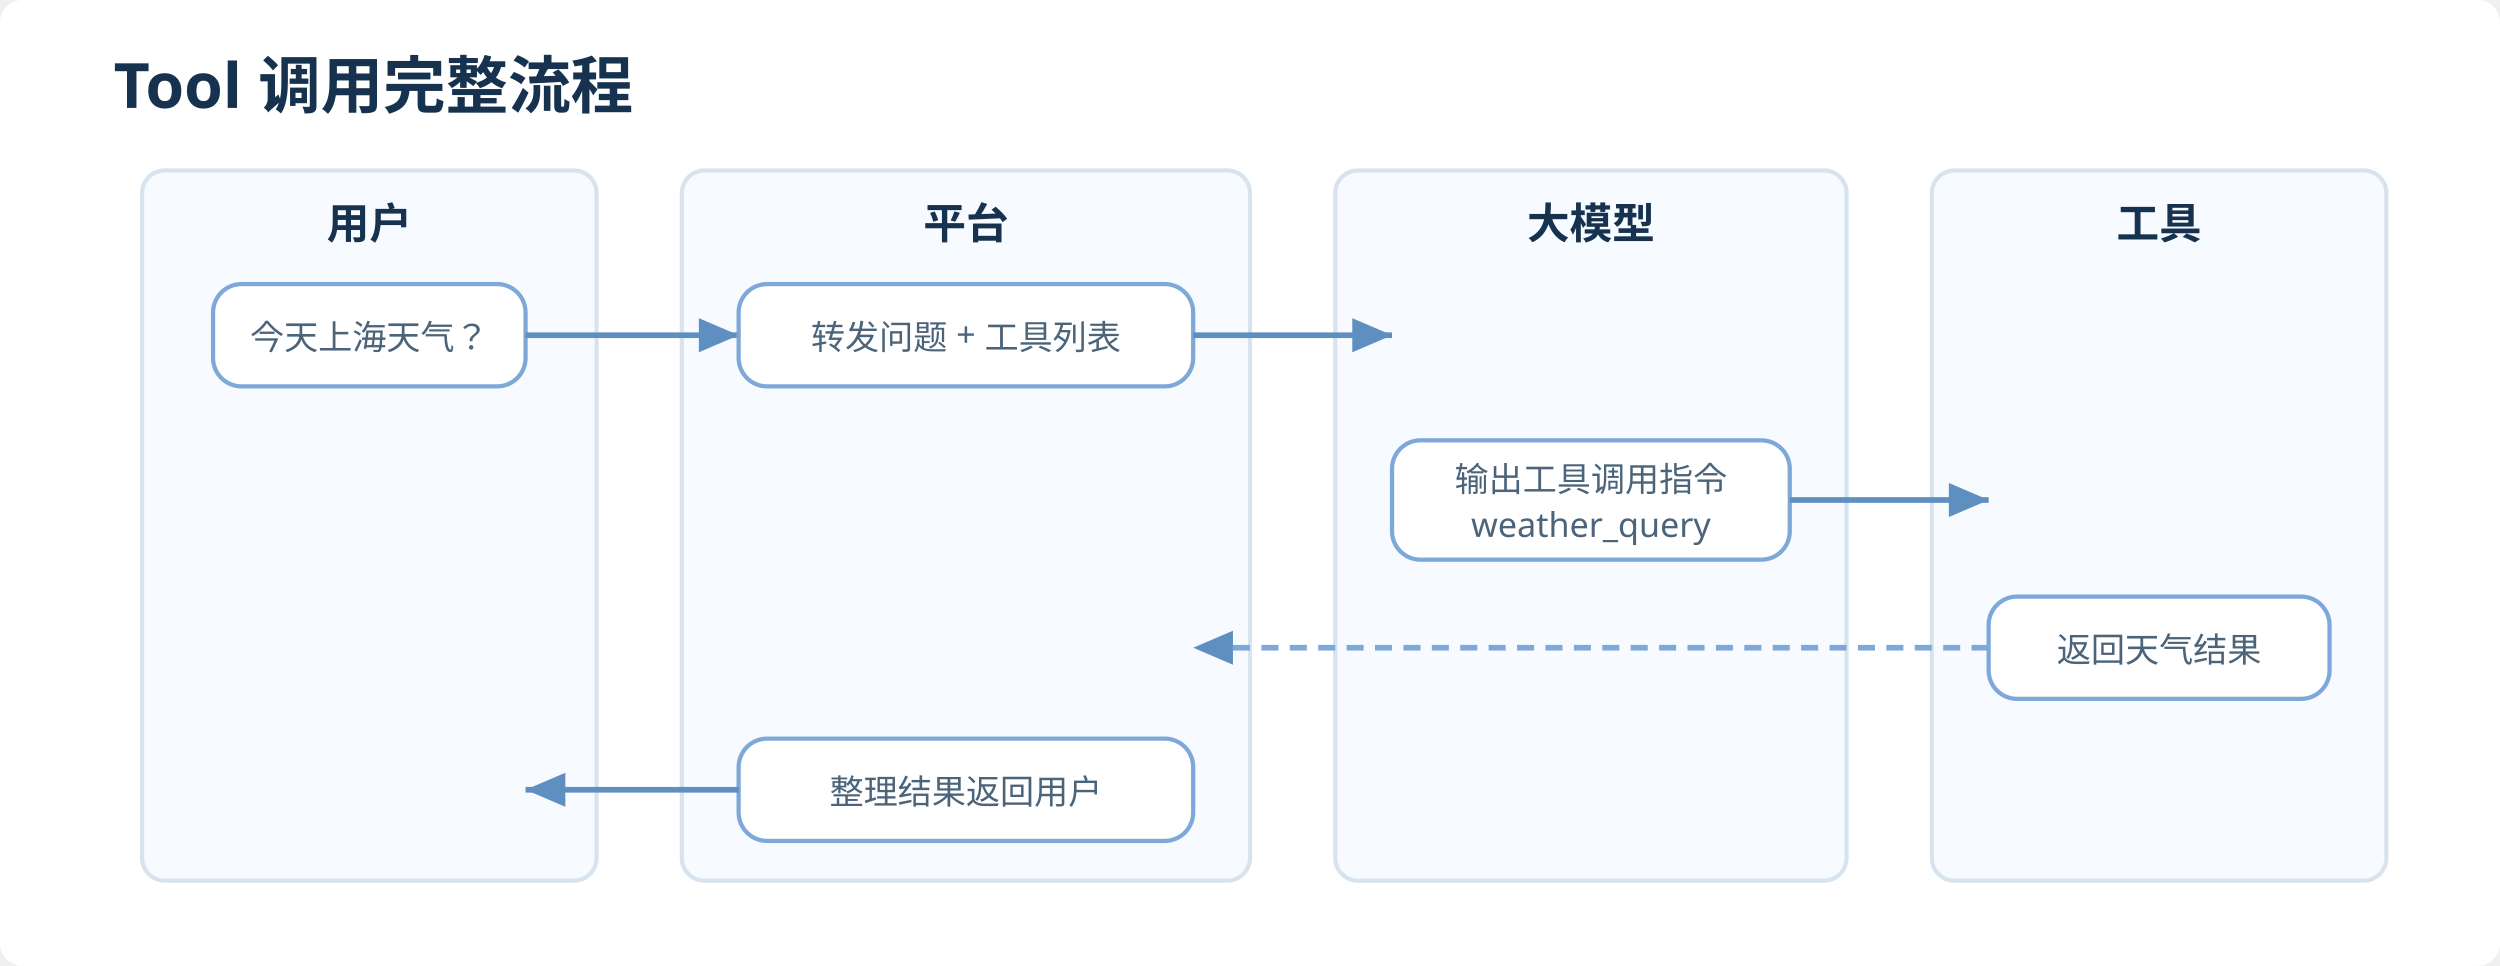
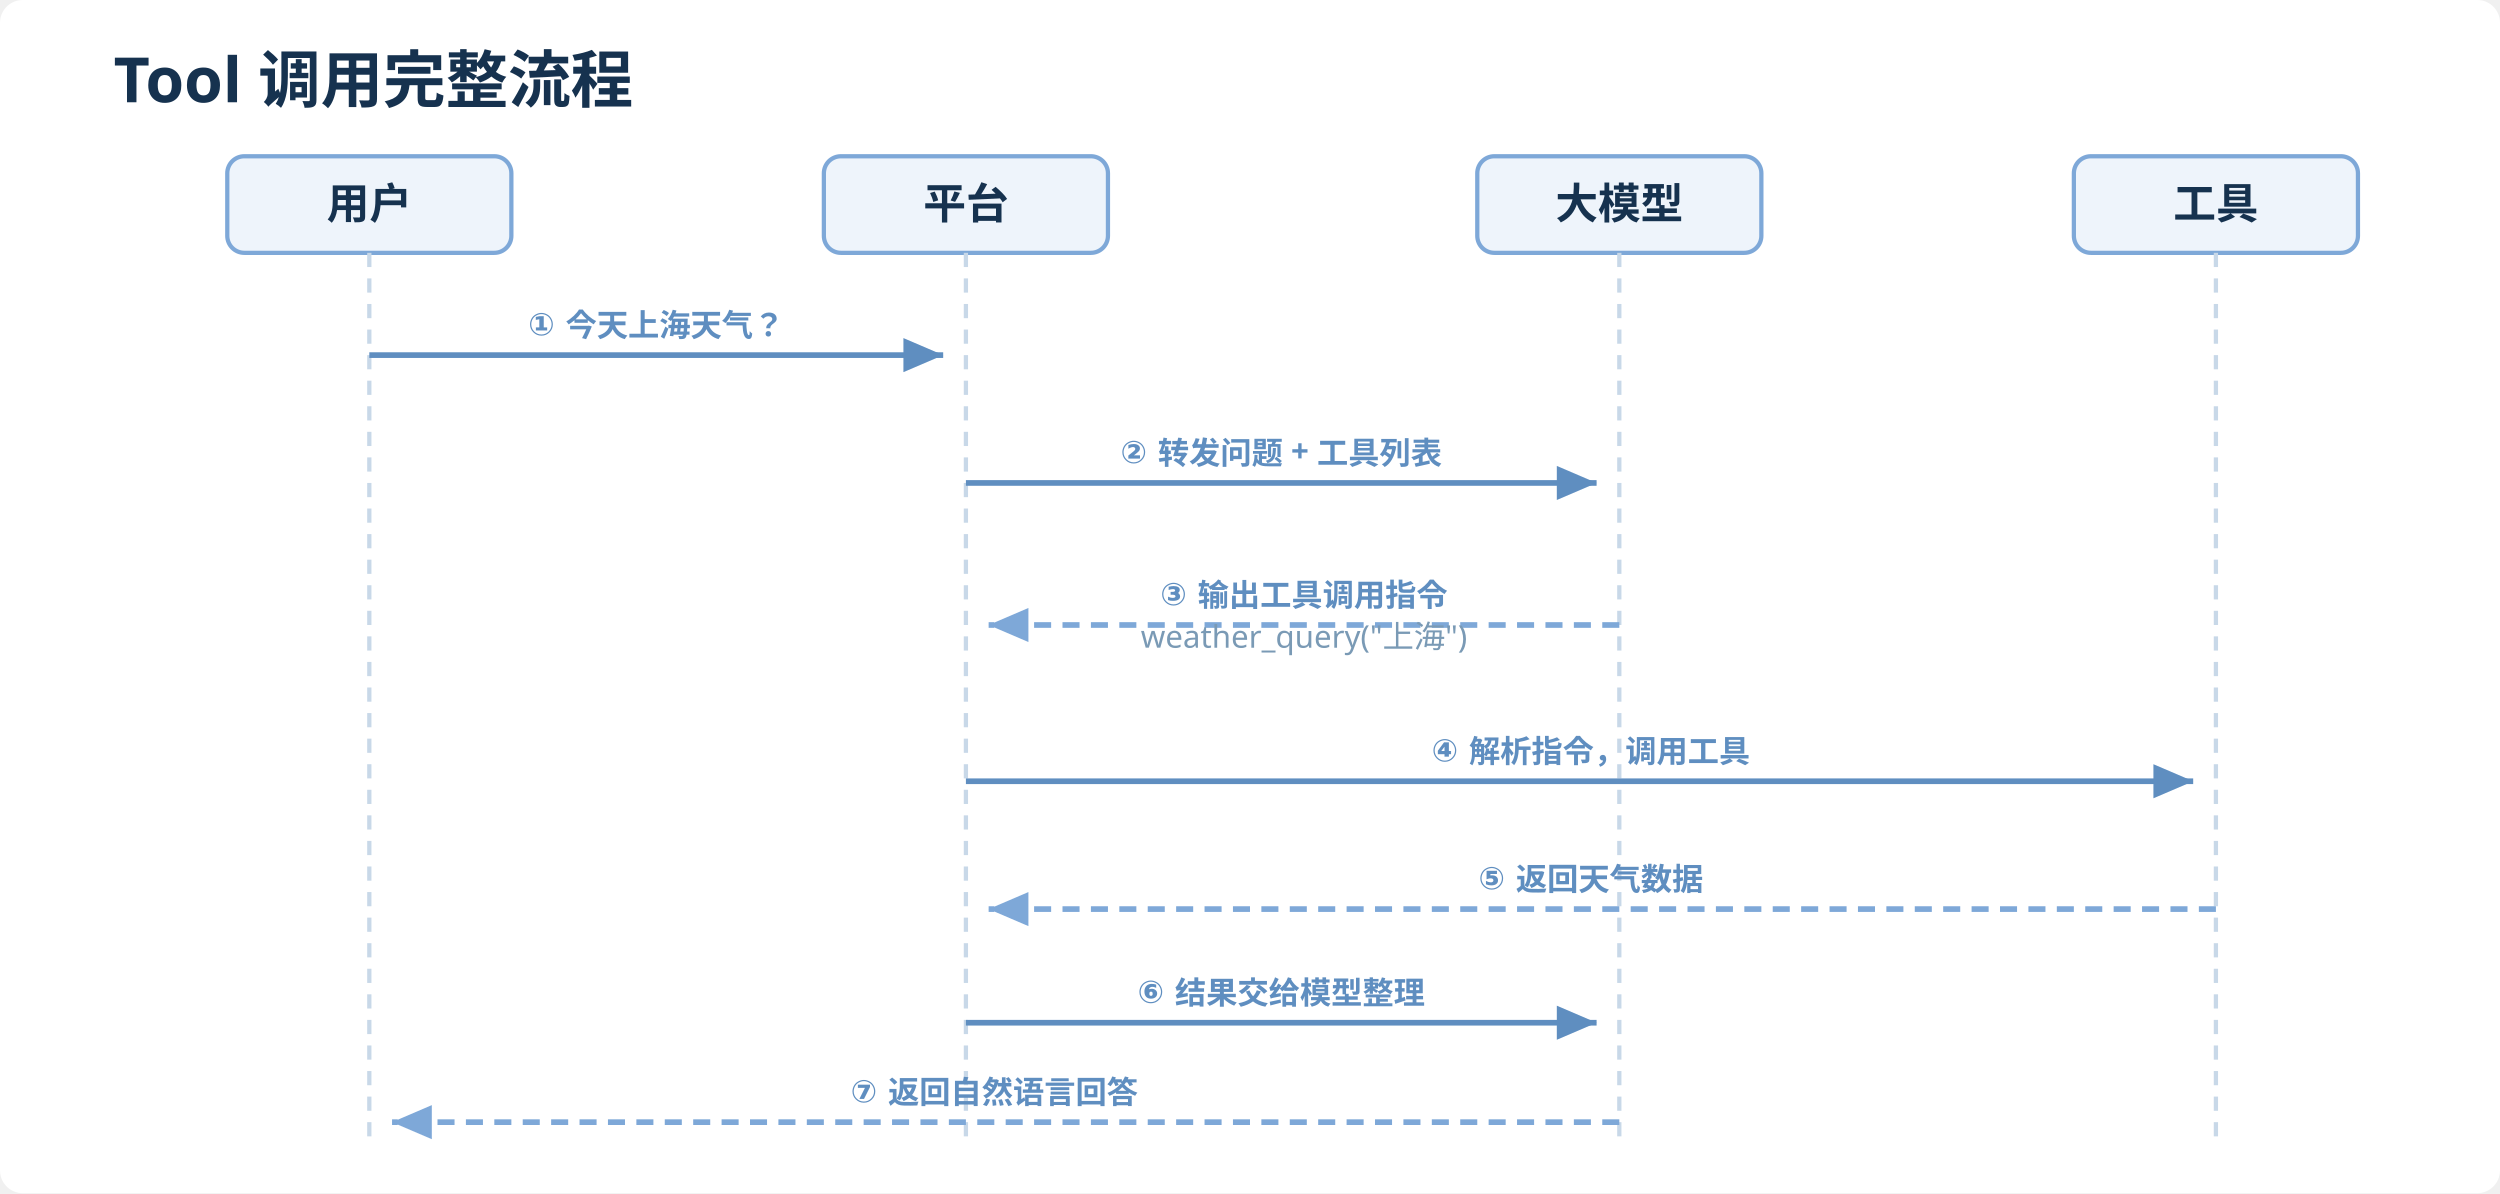
- <svg xmlns="http://www.w3.org/2000/svg" width="880" height="340" viewBox="0 0 880 340">
+ <svg xmlns="http://www.w3.org/2000/svg" width="880" height="420" viewBox="0 0 880 420">
  <defs>
    <style>
      .title { font: 700 22px 'PingFang SC', 'Microsoft YaHei', sans-serif; fill: #16324f; }
      .head { font: 700 15px 'PingFang SC', 'Microsoft YaHei', sans-serif; fill: #16324f; }
      .sub { font: 500 12px 'PingFang SC', 'Microsoft YaHei', sans-serif; fill: #4b647a; }
-       .lane { fill: #f7fbff; stroke: #d7e4f0; stroke-width: 1.5; rx: 8; }
-       .msg { fill: #ffffff; stroke: #7ea8d8; stroke-width: 1.5; rx: 10; }
+       .step { font: 700 11px 'PingFang SC', 'Microsoft YaHei', sans-serif; fill: #5f8ec0; }
+       .note { font: 500 11px 'PingFang SC', 'Microsoft YaHei', sans-serif; fill: #7a9ab5; }
+       .lifeline { stroke: #c8d8e8; stroke-width: 1.5; stroke-dasharray: 5 4; }
+       .headbox { fill: #eef4fb; stroke: #7ea8d8; stroke-width: 1.5; rx: 6; }
      .arrow { stroke: #5f8ec0; stroke-width: 2; fill: none; marker-end: url(#arr); }
-       .dash { stroke: #7ea8d8; stroke-width: 2; fill: none; stroke-dasharray: 6 4; marker-end: url(#arr); }
+       .dash { stroke: #7ea8d8; stroke-width: 2; fill: none; stroke-dasharray: 6 4; marker-end: url(#darr); }
    </style>
    <marker id="arr" markerWidth="8" markerHeight="8" refX="7" refY="3" orient="auto">
      <path d="M0,0 L7,3 L0,6 Z" fill="#5f8ec0" />
    </marker>
+     <marker id="darr" markerWidth="8" markerHeight="8" refX="7" refY="3" orient="auto">
+       <path d="M0,0 L7,3 L0,6 Z" fill="#7ea8d8" />
+     </marker>
  </defs>
-   <rect width="880" height="340" fill="#ffffff" rx="8" />
-   <text x="40" y="38" class="title">Tool 调用完整流程</text>
-   <rect x="50" y="60" width="160" height="250" class="lane" />
-   <rect x="240" y="60" width="200" height="250" class="lane" />
-   <rect x="470" y="60" width="180" height="250" class="lane" />
-   <rect x="680" y="60" width="160" height="250" class="lane" />
-   <text x="130" y="84" text-anchor="middle" class="head">用户</text>
-   <text x="340" y="84" text-anchor="middle" class="head">平台</text>
-   <text x="560" y="84" text-anchor="middle" class="head">大模型</text>
-   <text x="760" y="84" text-anchor="middle" class="head">工具</text>
-   <rect x="75" y="100" width="110" height="36" class="msg" />
-   <text x="130" y="123" text-anchor="middle" class="sub">今天上海天气？</text>
-   <path d="M185 118 H260" class="arrow" />
-   <rect x="260" y="100" width="160" height="36" class="msg" />
-   <text x="340" y="123" text-anchor="middle" class="sub">转发问题 + 工具列表</text>
-   <path d="M420 118 H490" class="arrow" />
-   <rect x="490" y="155" width="140" height="42" class="msg" />
-   <text x="560" y="173" text-anchor="middle" class="sub">输出工具调用指令</text>
-   <text x="560" y="189" text-anchor="middle" class="sub">weather_query</text>
-   <path d="M630 176 H700" class="arrow" />
-   <rect x="700" y="210" width="120" height="36" class="msg" />
-   <text x="760" y="233" text-anchor="middle" class="sub">返回天气结果</text>
-   <path d="M700 228 H420" class="dash" />
-   <rect x="260" y="260" width="160" height="36" class="msg" />
-   <text x="340" y="283" text-anchor="middle" class="sub">整理结果返回用户</text>
-   <path d="M260 278 H185" class="arrow" />
+   <rect width="880" height="420" fill="#ffffff" rx="8" />
+   <text x="40" y="36" class="title">Tool 调用完整流程</text>
+   <rect x="80" y="55" width="100" height="34" class="headbox" />
+   <text x="130" y="77" text-anchor="middle" class="head">用户</text>
+   <rect x="290" y="55" width="100" height="34" class="headbox" />
+   <text x="340" y="77" text-anchor="middle" class="head">平台</text>
+   <rect x="520" y="55" width="100" height="34" class="headbox" />
+   <text x="570" y="77" text-anchor="middle" class="head">大模型</text>
+   <rect x="730" y="55" width="100" height="34" class="headbox" />
+   <text x="780" y="77" text-anchor="middle" class="head">工具</text>
+   <line x1="130" y1="89" x2="130" y2="400" class="lifeline" />
+   <line x1="340" y1="89" x2="340" y2="400" class="lifeline" />
+   <line x1="570" y1="89" x2="570" y2="400" class="lifeline" />
+   <line x1="780" y1="89" x2="780" y2="400" class="lifeline" />
+   <path d="M130 125 H332" class="arrow" />
+   <text x="231" y="118" text-anchor="middle" class="step">① 今天上海天气？</text>
+   <path d="M340 170 H562" class="arrow" />
+   <text x="451" y="163" text-anchor="middle" class="step">② 转发问题 + 工具列表</text>
+   <path d="M570 220 H348" class="dash" />
+   <text x="459" y="213" text-anchor="middle" class="step">③ 输出工具调用指令</text>
+   <text x="459" y="228" text-anchor="middle" class="note">weather_query("上海")</text>
+   <path d="M340 275 H772" class="arrow" />
+   <text x="560" y="268" text-anchor="middle" class="step">④ 解析指令，调用工具</text>
+   <path d="M780 320 H348" class="dash" />
+   <text x="560" y="313" text-anchor="middle" class="step">⑤ 返回天气数据</text>
+   <path d="M340 360 H562" class="arrow" />
+   <text x="451" y="353" text-anchor="middle" class="step">⑥ 结果交给模型整理</text>
+   <path d="M570 395 H138" class="dash" />
+   <text x="350" y="388" text-anchor="middle" class="step">⑦ 返回自然语言回答</text>
</svg>
